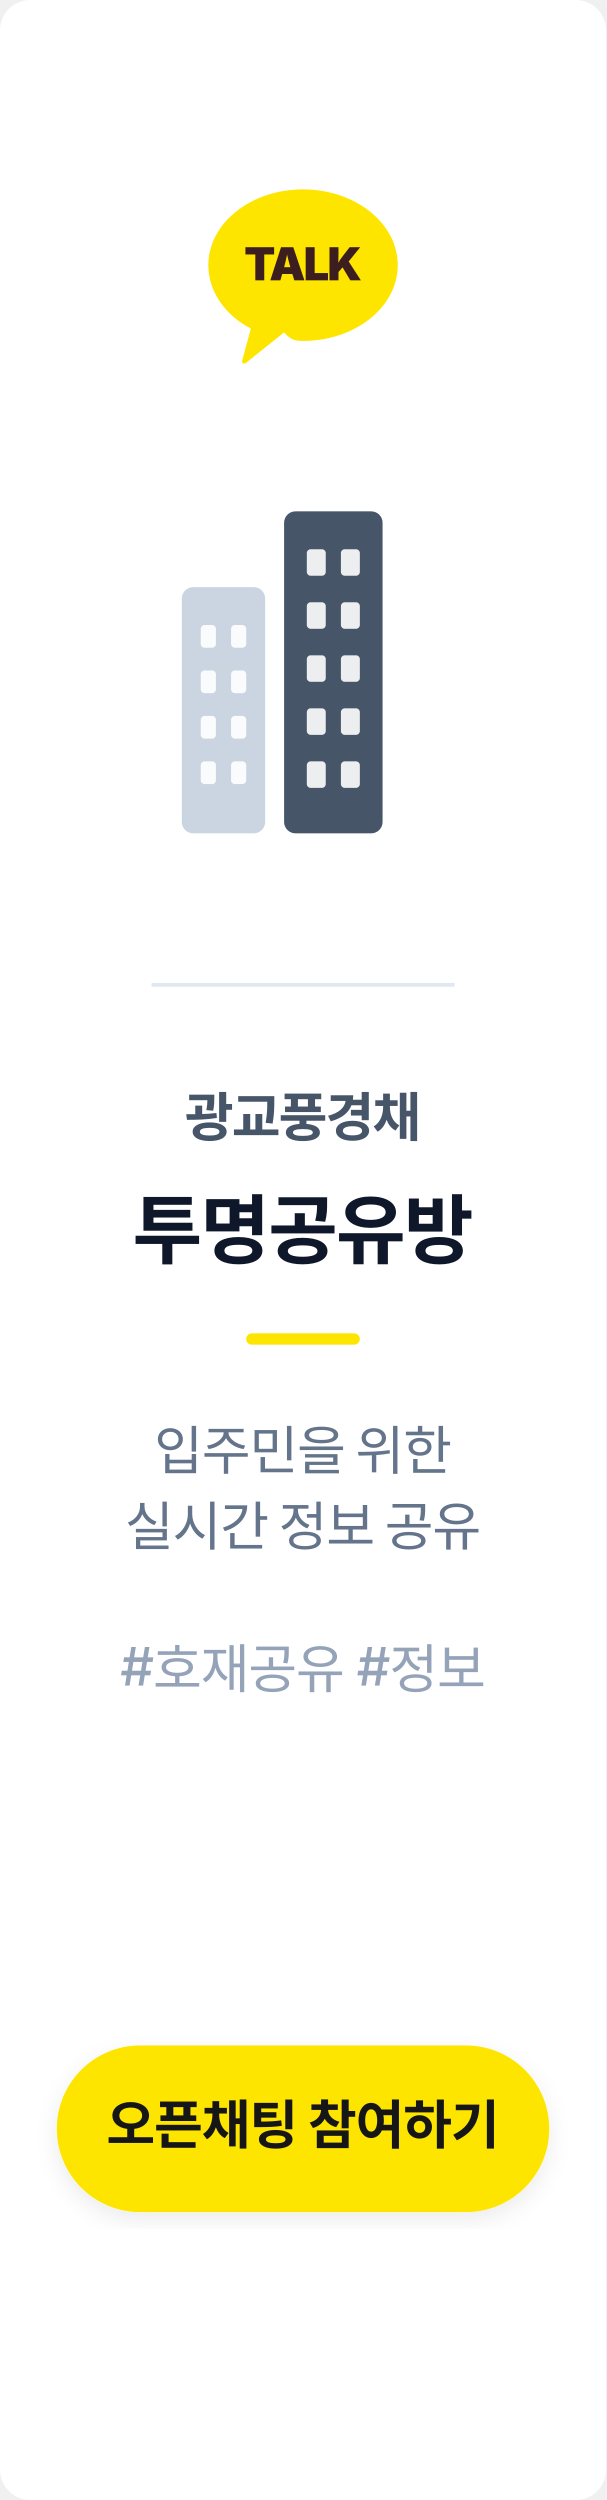
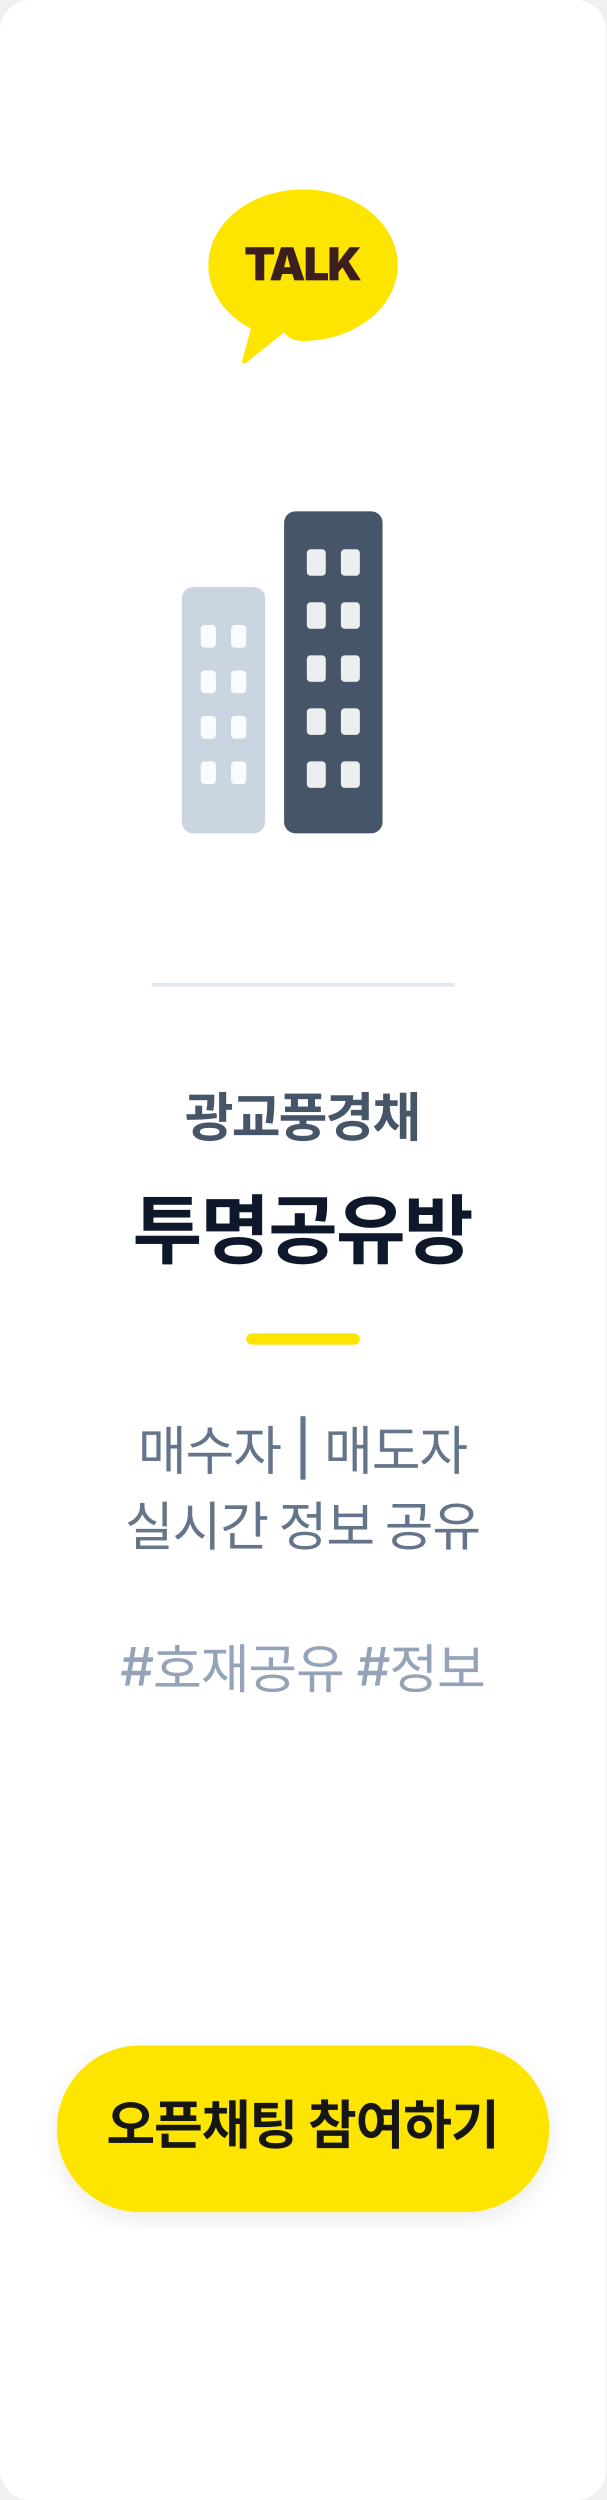
<svg xmlns="http://www.w3.org/2000/svg" viewBox="0 0 160 660" width="100%" height="100%">
  <defs>
    <filter id="shadow" x="-10%" y="-10%" width="120%" height="120%">
      <feDropShadow dx="0" dy="2" stdDeviation="3" flood-color="#000000" flood-opacity="0.08" />
    </filter>
  </defs>
  <rect width="160" height="660" fill="#FFFFFF" rx="8" />
  <g transform="translate(55, 50)">
    <path d="M25 0C11.193 0 0 8.954 0 20c0 7.1 4.615 13.364 11.233 16.732l-2.316 8.513c-.15.551.482.98.934.62l10.151-8.113C21.722 39.86 23.336 40 25 40c13.807 0 25-8.954 25-20S38.807 0 25 0z" fill="#FEE500" />
    <text x="25" y="24" fill="#3C1E1E" font-size="12" font-family="system-ui, -apple-system, sans-serif" font-weight="900" text-anchor="middle" letter-spacing="-0.5">TALK</text>
  </g>
  <g transform="translate(43, 130)">
    <rect x="5" y="25" width="22" height="65" rx="3" fill="#CBD5E1" />
    <rect x="32" y="5" width="26" height="85" rx="3" fill="#475569" />
    <rect x="10" y="35" width="4" height="6" rx="1" fill="#FFFFFF" opacity="0.9" />
    <rect x="18" y="35" width="4" height="6" rx="1" fill="#FFFFFF" opacity="0.9" />
    <rect x="10" y="47" width="4" height="6" rx="1" fill="#FFFFFF" opacity="0.9" />
    <rect x="18" y="47" width="4" height="6" rx="1" fill="#FFFFFF" opacity="0.9" />
    <rect x="10" y="59" width="4" height="6" rx="1" fill="#FFFFFF" opacity="0.9" />
    <rect x="18" y="59" width="4" height="6" rx="1" fill="#FFFFFF" opacity="0.9" />
    <rect x="10" y="71" width="4" height="6" rx="1" fill="#FFFFFF" opacity="0.9" />
    <rect x="18" y="71" width="4" height="6" rx="1" fill="#FFFFFF" opacity="0.9" />
    <rect x="38" y="15" width="5" height="7" rx="1" fill="#FFFFFF" opacity="0.9" />
    <rect x="47" y="15" width="5" height="7" rx="1" fill="#FFFFFF" opacity="0.9" />
    <rect x="38" y="29" width="5" height="7" rx="1" fill="#FFFFFF" opacity="0.9" />
    <rect x="47" y="29" width="5" height="7" rx="1" fill="#FFFFFF" opacity="0.9" />
    <rect x="38" y="43" width="5" height="7" rx="1" fill="#FFFFFF" opacity="0.9" />
    <rect x="47" y="43" width="5" height="7" rx="1" fill="#FFFFFF" opacity="0.9" />
    <rect x="38" y="57" width="5" height="7" rx="1" fill="#FFFFFF" opacity="0.9" />
    <rect x="47" y="57" width="5" height="7" rx="1" fill="#FFFFFF" opacity="0.9" />
    <rect x="38" y="71" width="5" height="7" rx="1" fill="#FFFFFF" opacity="0.9" />
    <rect x="47" y="71" width="5" height="7" rx="1" fill="#FFFFFF" opacity="0.9" />
  </g>
  <line x1="40" y1="260" x2="120" y2="260" stroke="#E2E8F0" stroke-width="1" />
  <g font-family="system-ui, -apple-system, sans-serif" text-anchor="middle">
    <text x="80" y="300" fill="#475569" font-size="14" font-weight="600" letter-spacing="-0.5">광교풍경채</text>
    <text x="80" y="332" fill="#0F172A" font-size="20" font-weight="800" letter-spacing="-0.5">투명공유방</text>
    <rect x="65" y="352" width="30" height="3" rx="1.5" fill="#FEE500" />
-     <text x="80" y="388" fill="#64748B" font-size="14" font-weight="500" letter-spacing="-0.3">입주민을 위한</text>
+     <text x="80" y="388" fill="#64748B" font-size="14" font-weight="500" letter-spacing="-0.3">매수자 | 매도자</text>
    <text x="80" y="408" fill="#64748B" font-size="14" font-weight="500" letter-spacing="-0.3">실시간 정보 공유</text>
    <text x="80" y="445" fill="#94A3B8" font-size="14" font-weight="500" letter-spacing="-0.3">#호재공유 #정보</text>
  </g>
  <g transform="translate(15, 540)" filter="url(#shadow)">
    <rect width="130" height="44" rx="22" fill="#FEE500" />
    <text x="65" y="26" fill="#191919" font-size="14" font-family="system-ui, -apple-system, sans-serif" font-weight="700" text-anchor="middle" letter-spacing="-0.3">오픈채팅 참여하기</text>
  </g>
</svg>
